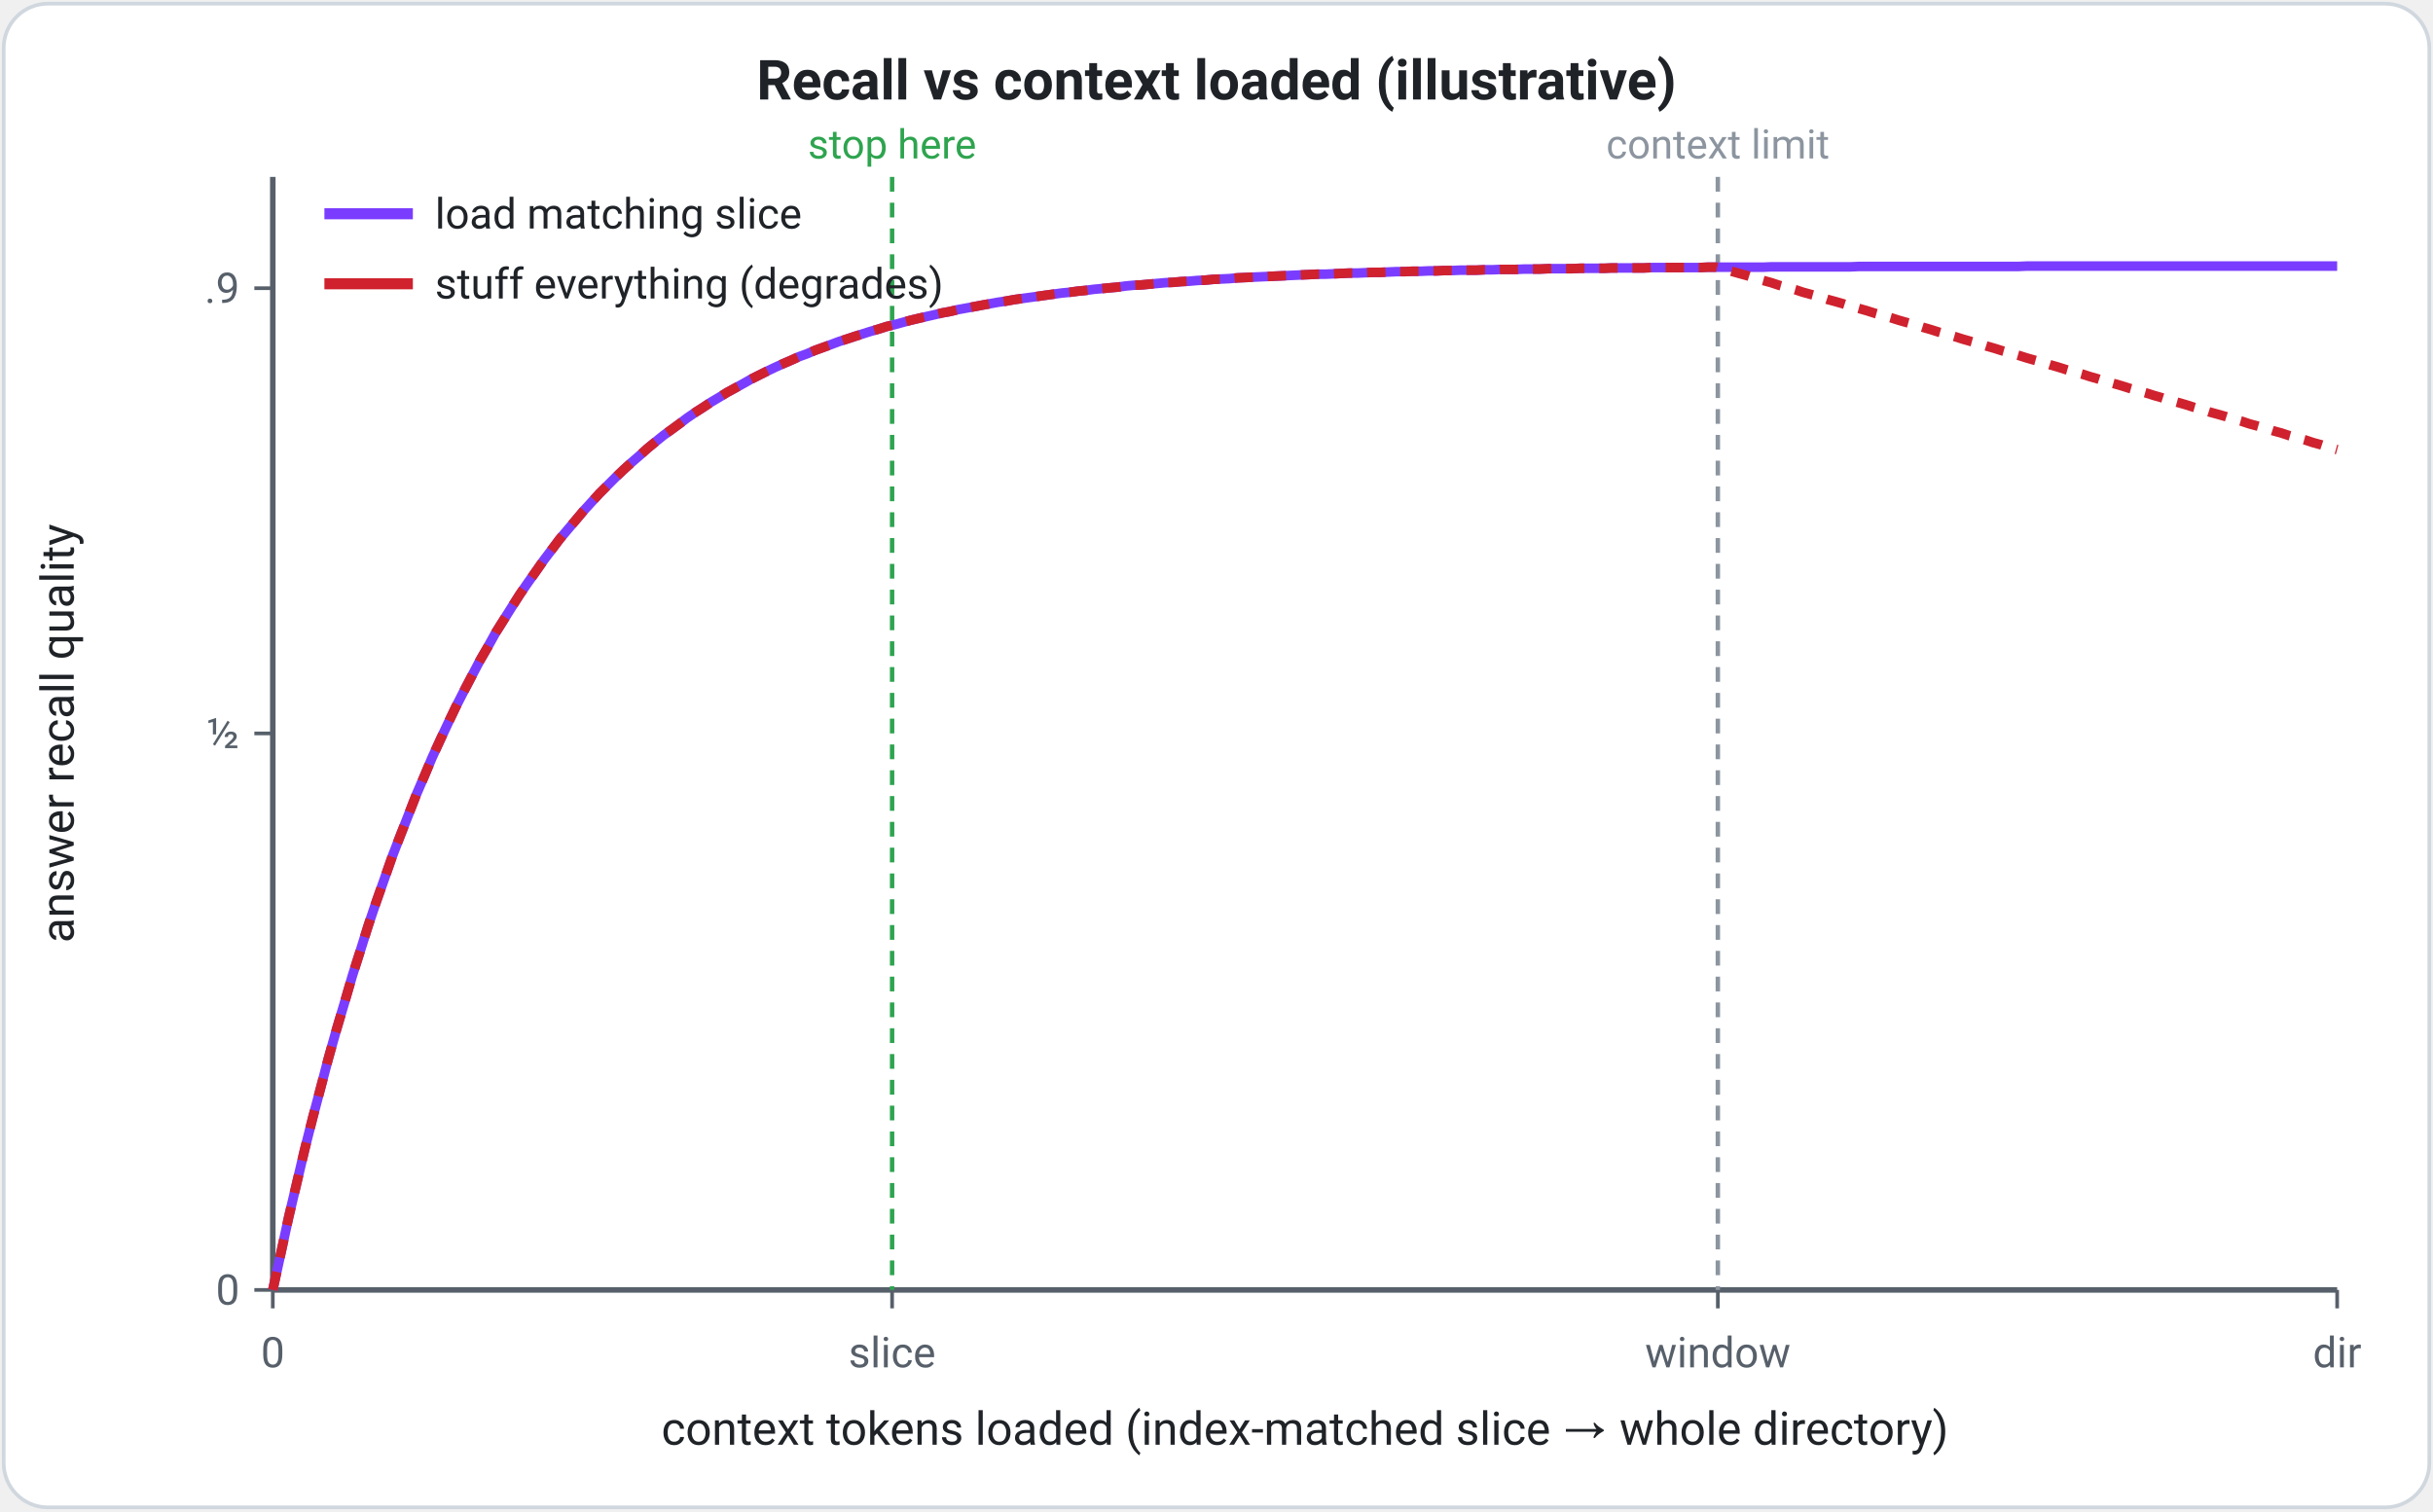
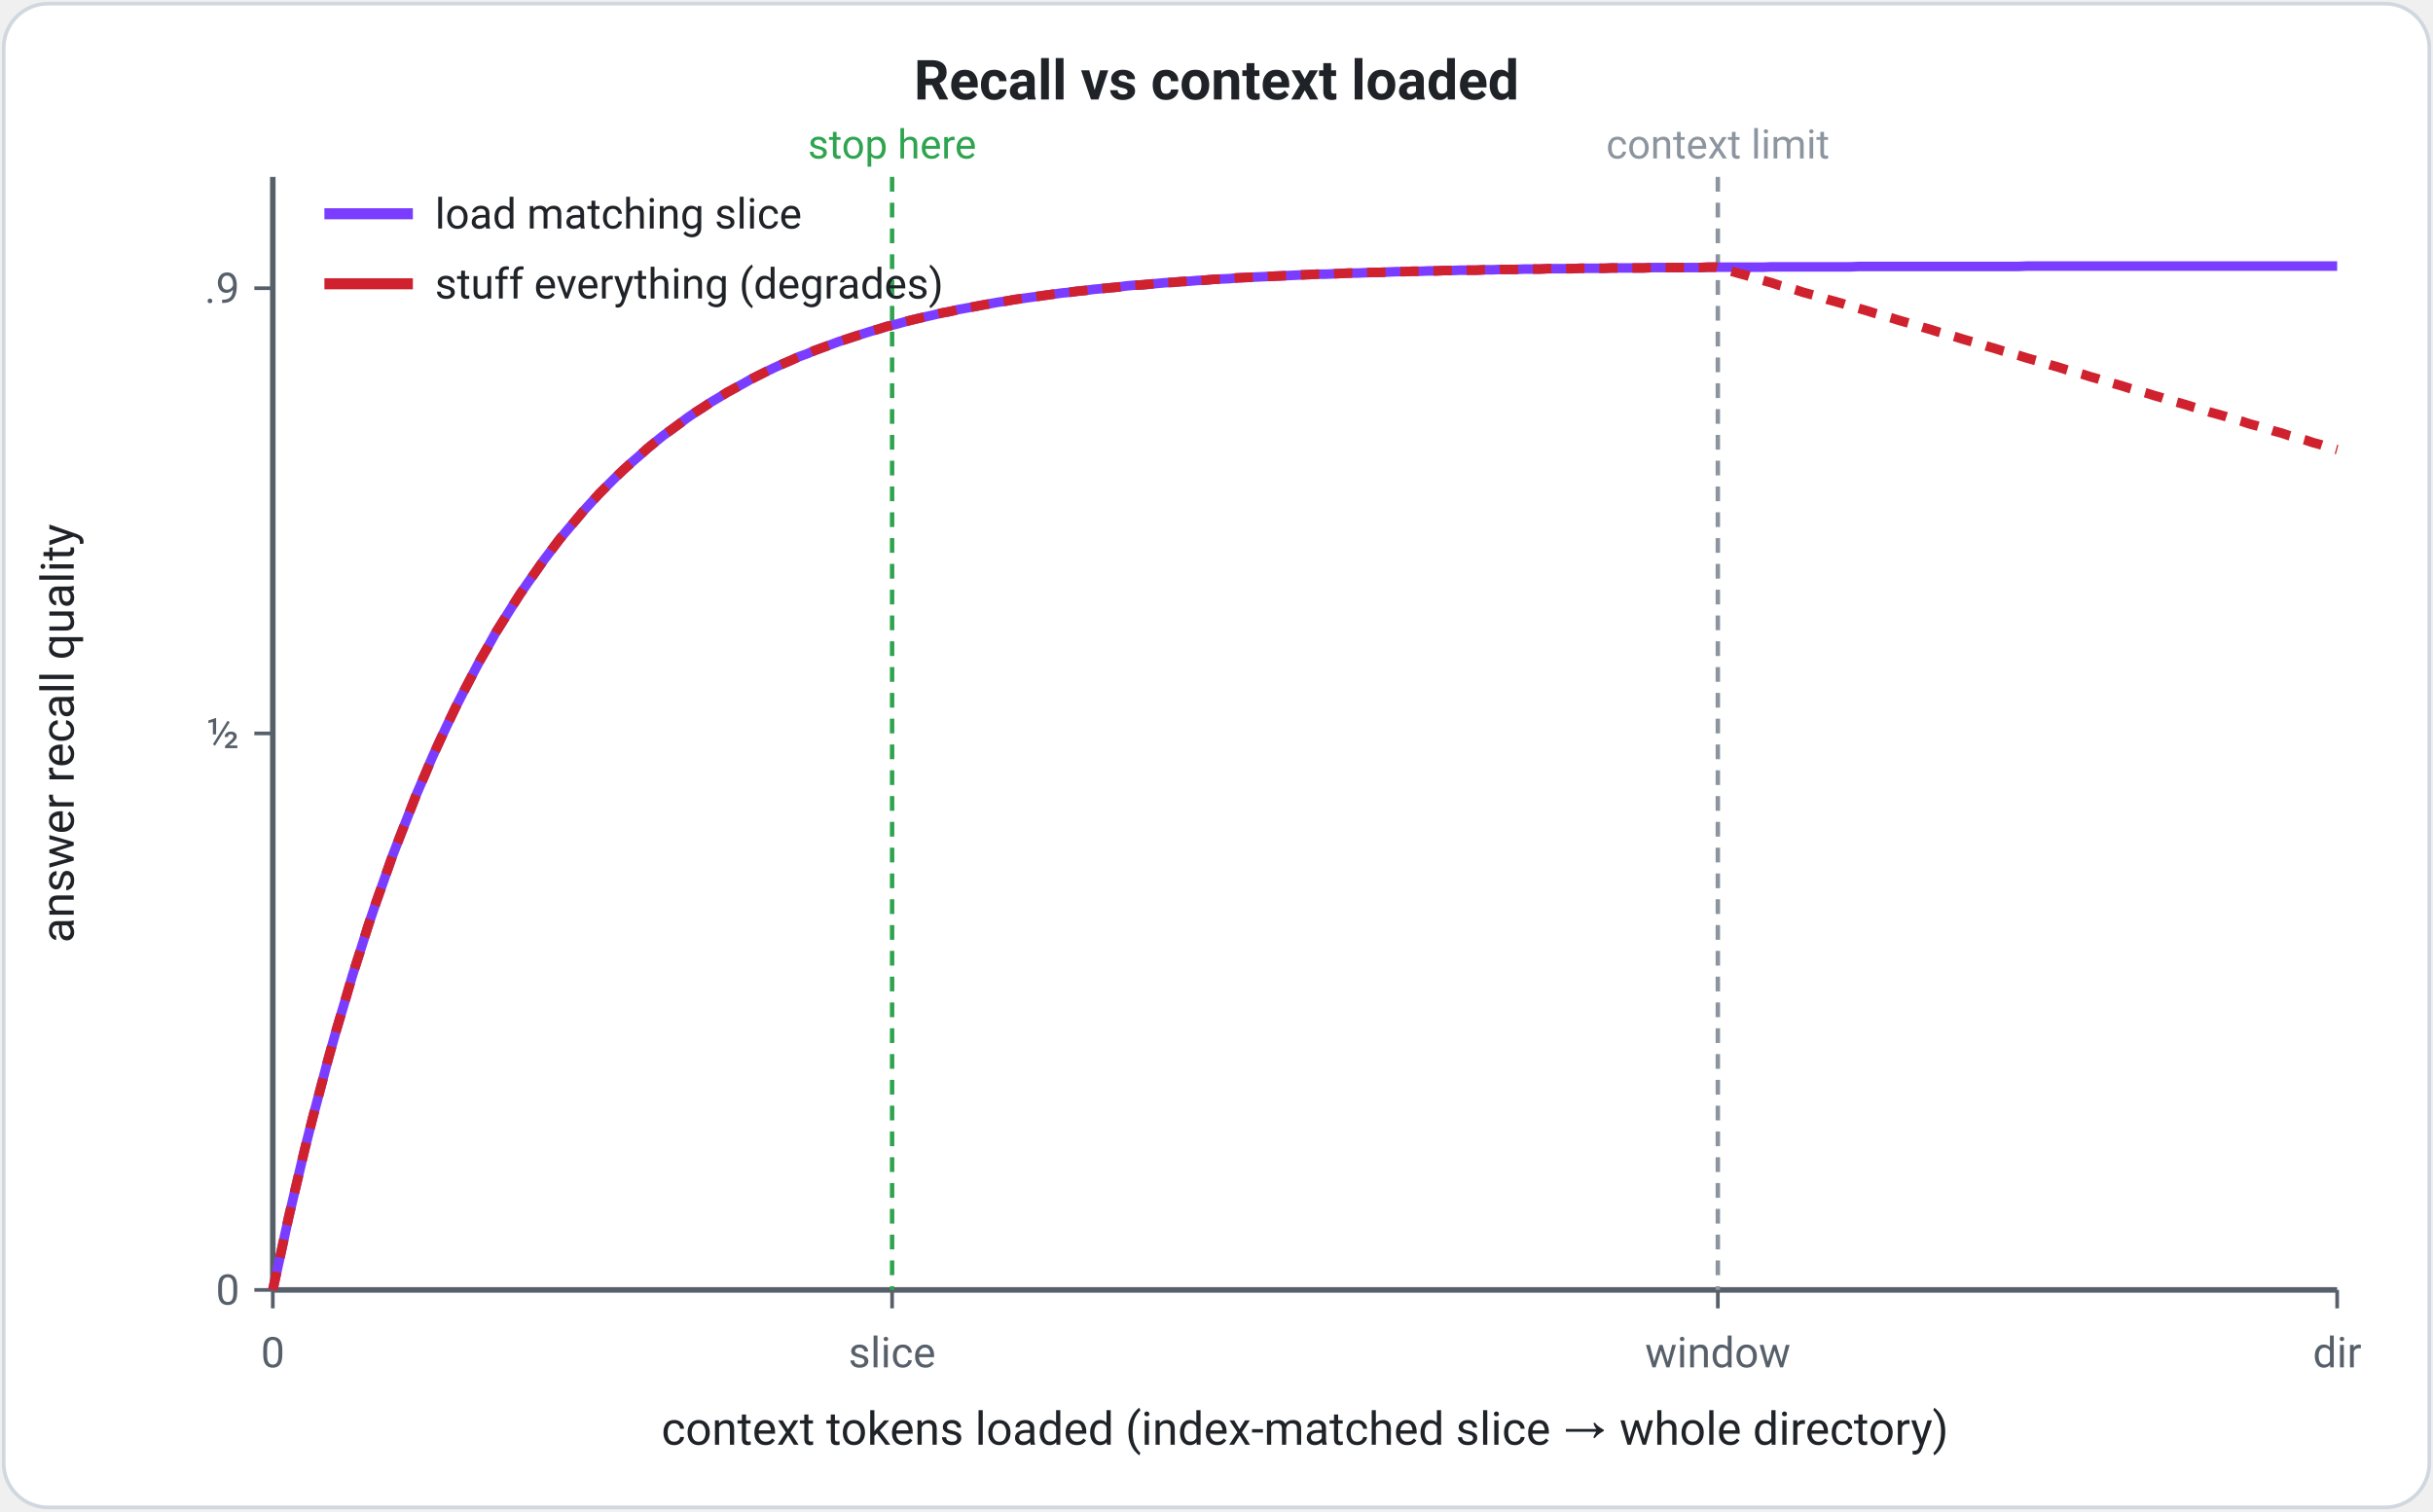
<svg xmlns="http://www.w3.org/2000/svg" viewBox="0 0 660 410" width="660" height="410" font-family="-apple-system,BlinkMacSystemFont,Segoe UI,Roboto,Helvetica,Arial,sans-serif">
  <rect x="1" y="1" width="658" height="408" rx="12" fill="#ffffff" stroke="#d0d7de" />
-   <text x="330.0" y="27" text-anchor="middle" font-size="15" font-weight="700" fill="#1f2328">Recall vs context loaded  (illustrative)</text>
+   <text x="330.0" y="27" text-anchor="middle" font-size="15" font-weight="700" fill="#1f2328">Recall vs context loaded</text>
  <line x1="74" y1="48" x2="74" y2="350" stroke="#57606a" stroke-width="1.5" />
  <line x1="74" y1="350" x2="634" y2="350" stroke="#57606a" stroke-width="1.5" />
  <line x1="74.0" y1="350" x2="74.0" y2="355" stroke="#57606a" />
  <text x="74.0" y="371" text-anchor="middle" font-size="11.5" fill="#57606a">0</text>
  <line x1="242.0" y1="350" x2="242.0" y2="355" stroke="#57606a" />
  <text x="242.0" y="371" text-anchor="middle" font-size="11.5" fill="#57606a">slice</text>
  <line x1="466.0" y1="350" x2="466.0" y2="355" stroke="#57606a" />
  <text x="466.0" y="371" text-anchor="middle" font-size="11.5" fill="#57606a">window</text>
  <line x1="634.0" y1="350" x2="634.0" y2="355" stroke="#57606a" />
  <text x="634.0" y="371" text-anchor="middle" font-size="11.5" fill="#57606a">dir</text>
  <line x1="69" y1="350.0" x2="74" y2="350.0" stroke="#57606a" />
  <text x="65" y="354.0" text-anchor="end" font-size="11.5" fill="#57606a">0</text>
  <line x1="69" y1="199.0" x2="74" y2="199.0" stroke="#57606a" />
  <text x="65" y="203.0" text-anchor="end" font-size="11.5" fill="#57606a">½</text>
  <line x1="69" y1="78.2" x2="74" y2="78.2" stroke="#57606a" />
  <text x="65" y="82.2" text-anchor="end" font-size="11.5" fill="#57606a">.9</text>
  <line x1="242.0" y1="48" x2="242.0" y2="350" stroke="#2ea44f" stroke-width="1.2" stroke-dasharray="4 3" />
  <text x="242.0" y="43" text-anchor="middle" font-size="11" fill="#2ea44f">stop here</text>
  <line x1="466.0" y1="48" x2="466.0" y2="350" stroke="#8c959f" stroke-width="1.2" stroke-dasharray="4 3" />
  <text x="466.0" y="43" text-anchor="middle" font-size="11" fill="#8c959f">context limit</text>
  <polyline points="74.0,350.0 76.2,340.0 78.3,330.3 80.5,321.0 82.6,312.1 84.8,303.4 87.0,295.1 89.1,287.1 91.3,279.3 93.5,271.9 95.6,264.7 97.8,257.8 99.9,251.1 102.1,244.6 104.3,238.4 106.4,232.4 108.6,226.7 110.8,221.1 112.9,215.7 115.1,210.6 117.2,205.6 119.4,200.8 121.6,196.1 123.7,191.7 125.9,187.4 128.1,183.2 130.2,179.2 132.4,175.4 134.5,171.6 136.7,168.1 138.9,164.6 141.0,161.3 143.2,158.1 145.4,155.0 147.5,152.0 149.7,149.1 151.8,146.3 154.0,143.7 156.2,141.1 158.3,138.6 160.5,136.2 162.6,133.9 164.8,131.7 167.0,129.5 169.1,127.5 171.3,125.5 173.5,123.6 175.6,121.7 177.8,119.9 179.9,118.2 182.1,116.6 184.3,115.0 186.4,113.4 188.6,111.9 190.8,110.5 192.9,109.1 195.1,107.8 197.2,106.5 199.4,105.3 201.6,104.1 203.7,102.9 205.9,101.8 208.1,100.7 210.2,99.7 212.4,98.7 214.5,97.8 216.7,96.8 218.9,96.0 221.0,95.1 223.2,94.3 225.4,93.5 227.5,92.7 229.7,92.0 231.8,91.3 234.0,90.6 236.2,89.9 238.3,89.3 240.5,88.6 242.6,88.1 244.8,87.5 247.0,86.9 249.1,86.4 251.3,85.9 253.5,85.4 255.6,84.9 257.8,84.5 259.9,84.0 262.1,83.6 264.3,83.2 266.4,82.8 268.6,82.4 270.8,82.0 272.9,81.7 275.1,81.3 277.2,81.0 279.4,80.7 281.6,80.4 283.7,80.1 285.9,79.8 288.1,79.5 290.2,79.3 292.4,79.0 294.5,78.8 296.7,78.5 298.9,78.3 301.0,78.1 303.2,77.9 305.4,77.6 307.5,77.4 309.7,77.3 311.8,77.1 314.0,76.9 316.2,76.7 318.3,76.6 320.5,76.4 322.6,76.3 324.8,76.1 327.0,76.0 329.1,75.8 331.3,75.7 333.5,75.6 335.6,75.4 337.8,75.3 339.9,75.2 342.1,75.1 344.3,75.0 346.4,74.9 348.6,74.8 350.8,74.7 352.9,74.6 355.1,74.5 357.2,74.4 359.4,74.4 361.6,74.3 363.7,74.2 365.9,74.1 368.1,74.1 370.2,74.0 372.4,73.9 374.5,73.9 376.7,73.8 378.9,73.7 381.0,73.7 383.2,73.6 385.4,73.6 387.5,73.5 389.7,73.5 391.8,73.4 394.0,73.4 396.2,73.3 398.3,73.3 400.5,73.3 402.6,73.2 404.8,73.2 407.0,73.1 409.1,73.1 411.3,73.1 413.5,73.0 415.6,73.0 417.8,73.0 419.9,72.9 422.1,72.9 424.3,72.9 426.4,72.9 428.6,72.8 430.8,72.8 432.9,72.8 435.1,72.8 437.2,72.7 439.4,72.7 441.6,72.7 443.7,72.7 445.9,72.7 448.1,72.6 450.2,72.6 452.4,72.6 454.5,72.6 456.7,72.6 458.9,72.6 461.0,72.6 463.2,72.5 465.4,72.5 467.5,72.5 469.7,72.5 471.8,72.5 474.0,72.5 476.2,72.5 478.3,72.5 480.5,72.4 482.6,72.4 484.8,72.4 487.0,72.4 489.1,72.4 491.3,72.4 493.5,72.4 495.6,72.4 497.8,72.4 499.9,72.4 502.1,72.4 504.3,72.3 506.4,72.3 508.6,72.3 510.8,72.3 512.9,72.3 515.1,72.3 517.2,72.3 519.4,72.3 521.6,72.3 523.7,72.3 525.9,72.3 528.1,72.3 530.2,72.3 532.4,72.3 534.5,72.3 536.7,72.3 538.9,72.3 541.0,72.3 543.2,72.3 545.4,72.3 547.5,72.3 549.7,72.2 551.8,72.2 554.0,72.2 556.2,72.2 558.3,72.2 560.5,72.2 562.6,72.2 564.8,72.2 567.0,72.2 569.1,72.2 571.3,72.2 573.5,72.2 575.6,72.2 577.8,72.2 579.9,72.2 582.1,72.2 584.3,72.2 586.4,72.2 588.6,72.2 590.8,72.2 592.9,72.2 595.1,72.2 597.2,72.2 599.4,72.2 601.6,72.2 603.7,72.2 605.9,72.2 608.1,72.2 610.2,72.2 612.4,72.2 614.5,72.2 616.7,72.2 618.9,72.2 621.0,72.2 623.2,72.2 625.4,72.2 627.5,72.2 629.7,72.2 631.8,72.2 634.0,72.2" fill="none" stroke="#7a3dff" stroke-width="2.6" />
  <polyline points="74.0,350.0 76.2,340.0 78.3,330.3 80.5,321.0 82.6,312.1 84.8,303.4 87.0,295.1 89.1,287.1 91.3,279.3 93.5,271.9 95.6,264.7 97.8,257.8 99.9,251.1 102.1,244.6 104.3,238.4 106.4,232.4 108.6,226.7 110.8,221.1 112.9,215.7 115.1,210.6 117.2,205.6 119.4,200.8 121.6,196.1 123.7,191.7 125.9,187.4 128.1,183.2 130.2,179.2 132.4,175.4 134.5,171.6 136.7,168.1 138.9,164.6 141.0,161.3 143.2,158.1 145.4,155.0 147.5,152.0 149.7,149.1 151.8,146.3 154.0,143.7 156.2,141.1 158.3,138.6 160.5,136.2 162.6,133.9 164.8,131.7 167.0,129.5 169.1,127.5 171.3,125.5 173.5,123.6 175.6,121.7 177.8,119.9 179.9,118.2 182.1,116.6 184.3,115.0 186.4,113.4 188.6,111.9 190.8,110.5 192.9,109.1 195.1,107.8 197.2,106.5 199.4,105.3 201.6,104.1 203.7,102.9 205.9,101.8 208.1,100.7 210.2,99.7 212.4,98.7 214.5,97.8 216.7,96.8 218.9,96.0 221.0,95.1 223.2,94.3 225.4,93.5 227.5,92.7 229.7,92.0 231.8,91.3 234.0,90.6 236.2,89.9 238.3,89.3 240.5,88.6 242.6,88.1 244.8,87.5 247.0,86.9 249.1,86.4 251.3,85.9 253.5,85.4 255.6,84.9 257.8,84.5 259.9,84.0 262.1,83.6 264.3,83.2 266.4,82.8 268.6,82.4 270.8,82.0 272.9,81.7 275.1,81.3 277.2,81.0 279.4,80.7 281.6,80.4 283.7,80.1 285.9,79.8 288.1,79.5 290.2,79.3 292.4,79.0 294.5,78.8 296.7,78.5 298.9,78.3 301.0,78.1 303.2,77.9 305.4,77.6 307.5,77.4 309.7,77.3 311.8,77.1 314.0,76.9 316.2,76.7 318.3,76.6 320.5,76.4 322.6,76.3 324.8,76.1 327.0,76.0 329.1,75.8 331.3,75.7 333.5,75.6 335.6,75.4 337.8,75.3 339.9,75.2 342.1,75.1 344.3,75.0 346.4,74.9 348.6,74.8 350.8,74.7 352.9,74.6 355.1,74.5 357.2,74.4 359.4,74.4 361.6,74.3 363.7,74.2 365.9,74.1 368.1,74.1 370.2,74.0 372.4,73.9 374.5,73.9 376.7,73.8 378.9,73.7 381.0,73.7 383.2,73.6 385.4,73.6 387.5,73.5 389.7,73.5 391.8,73.4 394.0,73.4 396.2,73.3 398.3,73.3 400.5,73.3 402.6,73.2 404.8,73.2 407.0,73.1 409.1,73.1 411.3,73.1 413.5,73.0 415.6,73.0 417.8,73.0 419.9,72.9 422.1,72.9 424.3,72.9 426.4,72.9 428.6,72.8 430.8,72.8 432.9,72.8 435.1,72.8 437.2,72.7 439.4,72.7 441.6,72.7 443.7,72.7 445.9,72.7 448.1,72.6 450.2,72.6 452.4,72.6 454.5,72.6 456.7,72.6 458.9,72.6 461.0,72.6 463.2,72.5 465.4,72.5 467.5,73.0 469.7,73.6 471.8,74.2 474.0,74.8 476.2,75.5 478.3,76.1 480.5,76.7 482.6,77.4 484.8,78.0 487.0,78.6 489.1,79.3 491.3,79.9 493.5,80.5 495.6,81.2 497.8,81.8 499.9,82.4 502.1,83.1 504.3,83.7 506.4,84.3 508.6,85.0 510.8,85.6 512.9,86.2 515.1,86.9 517.2,87.5 519.4,88.1 521.6,88.8 523.7,89.4 525.9,90.1 528.1,90.7 530.2,91.3 532.4,92.0 534.5,92.6 536.7,93.2 538.9,93.9 541.0,94.5 543.2,95.2 545.4,95.8 547.5,96.4 549.7,97.1 551.8,97.7 554.0,98.3 556.2,99.0 558.3,99.6 560.5,100.3 562.6,100.9 564.8,101.5 567.0,102.2 569.1,102.8 571.3,103.5 573.5,104.1 575.6,104.7 577.8,105.4 579.9,106.0 582.1,106.6 584.3,107.3 586.4,107.9 588.6,108.6 590.8,109.2 592.9,109.8 595.1,110.5 597.2,111.1 599.4,111.8 601.6,112.4 603.7,113.0 605.9,113.7 608.1,114.3 610.2,115.0 612.4,115.6 614.5,116.2 616.7,116.9 618.9,117.5 621.0,118.2 623.2,118.8 625.4,119.4 627.5,120.1 629.7,120.7 631.8,121.4 634.0,122.0" fill="none" stroke="#cf222e" stroke-width="2.6" stroke-dasharray="5 4" />
  <line x1="88" y1="58" x2="112" y2="58" stroke="#7a3dff" stroke-width="3" />
  <text x="118" y="62" font-size="11.5" fill="#1f2328">load matching slice</text>
  <line x1="88" y1="77" x2="112" y2="77" stroke="#cf222e" stroke-width="3" />
  <text x="118" y="81" font-size="11.5" fill="#1f2328">stuff everything (degrades)</text>
  <text x="354.0" y="392" text-anchor="middle" font-size="12.5" fill="#1f2328">context tokens loaded   (index-matched slice → whole directory)</text>
  <text transform="translate(20,199.0) rotate(-90)" text-anchor="middle" font-size="12.5" fill="#1f2328">answer recall quality</text>
</svg>
